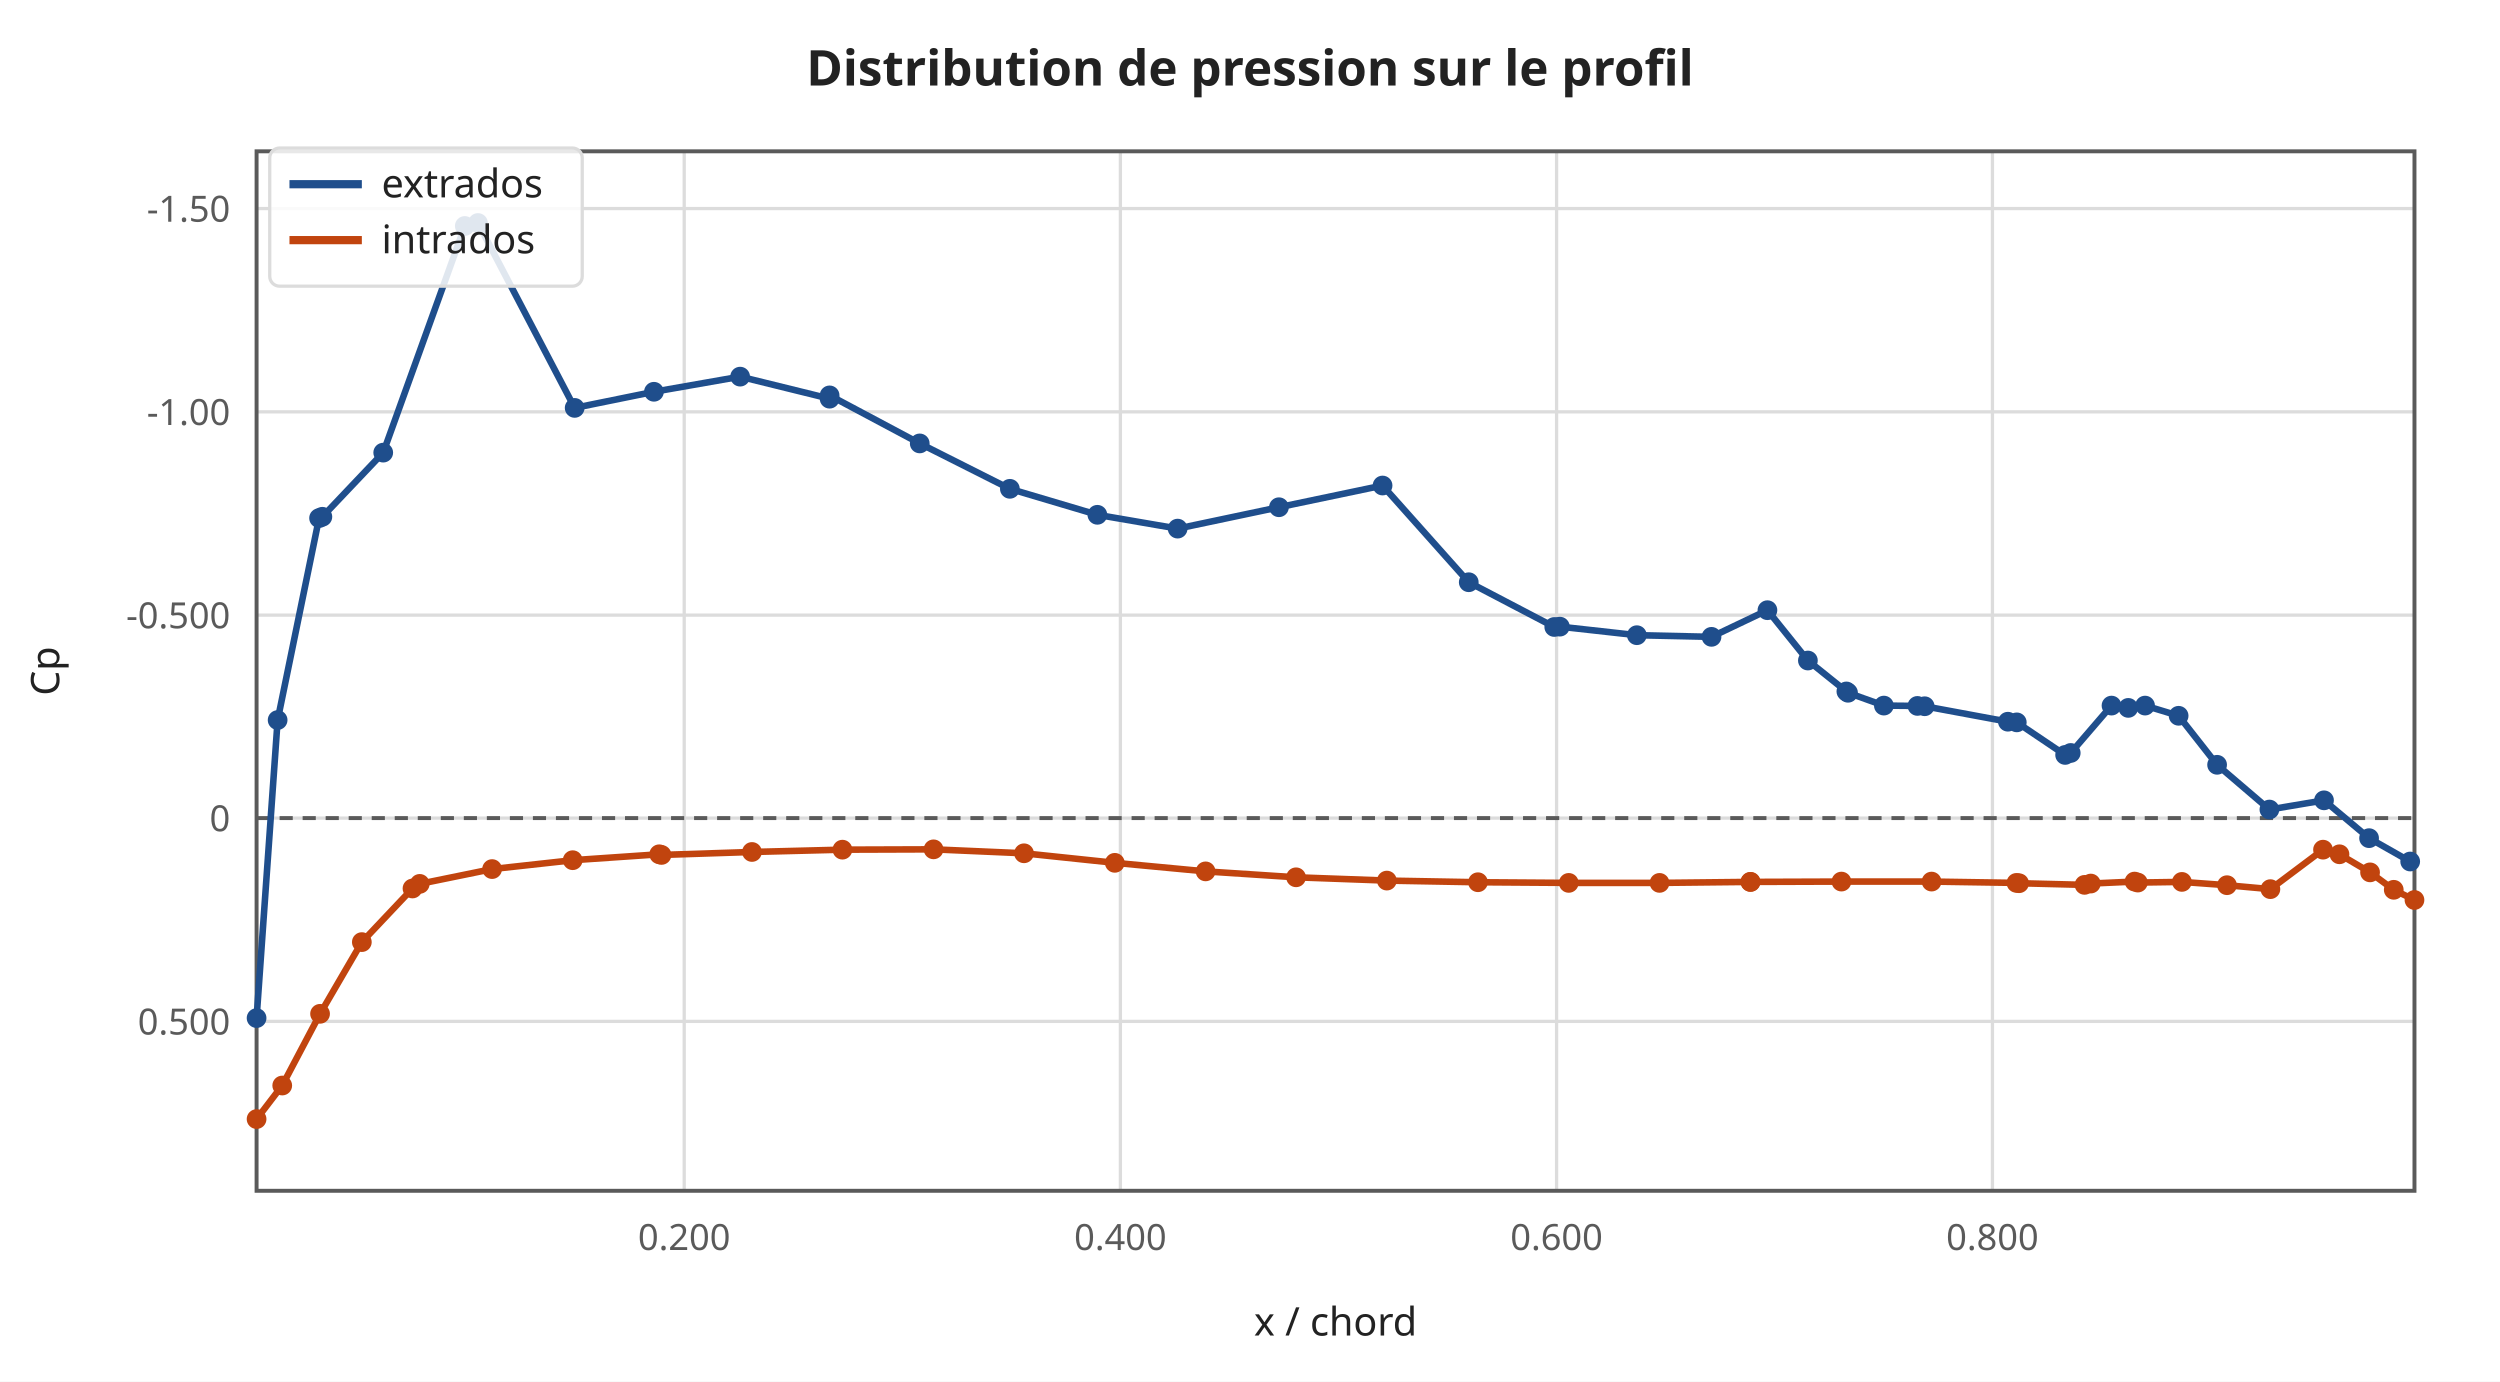
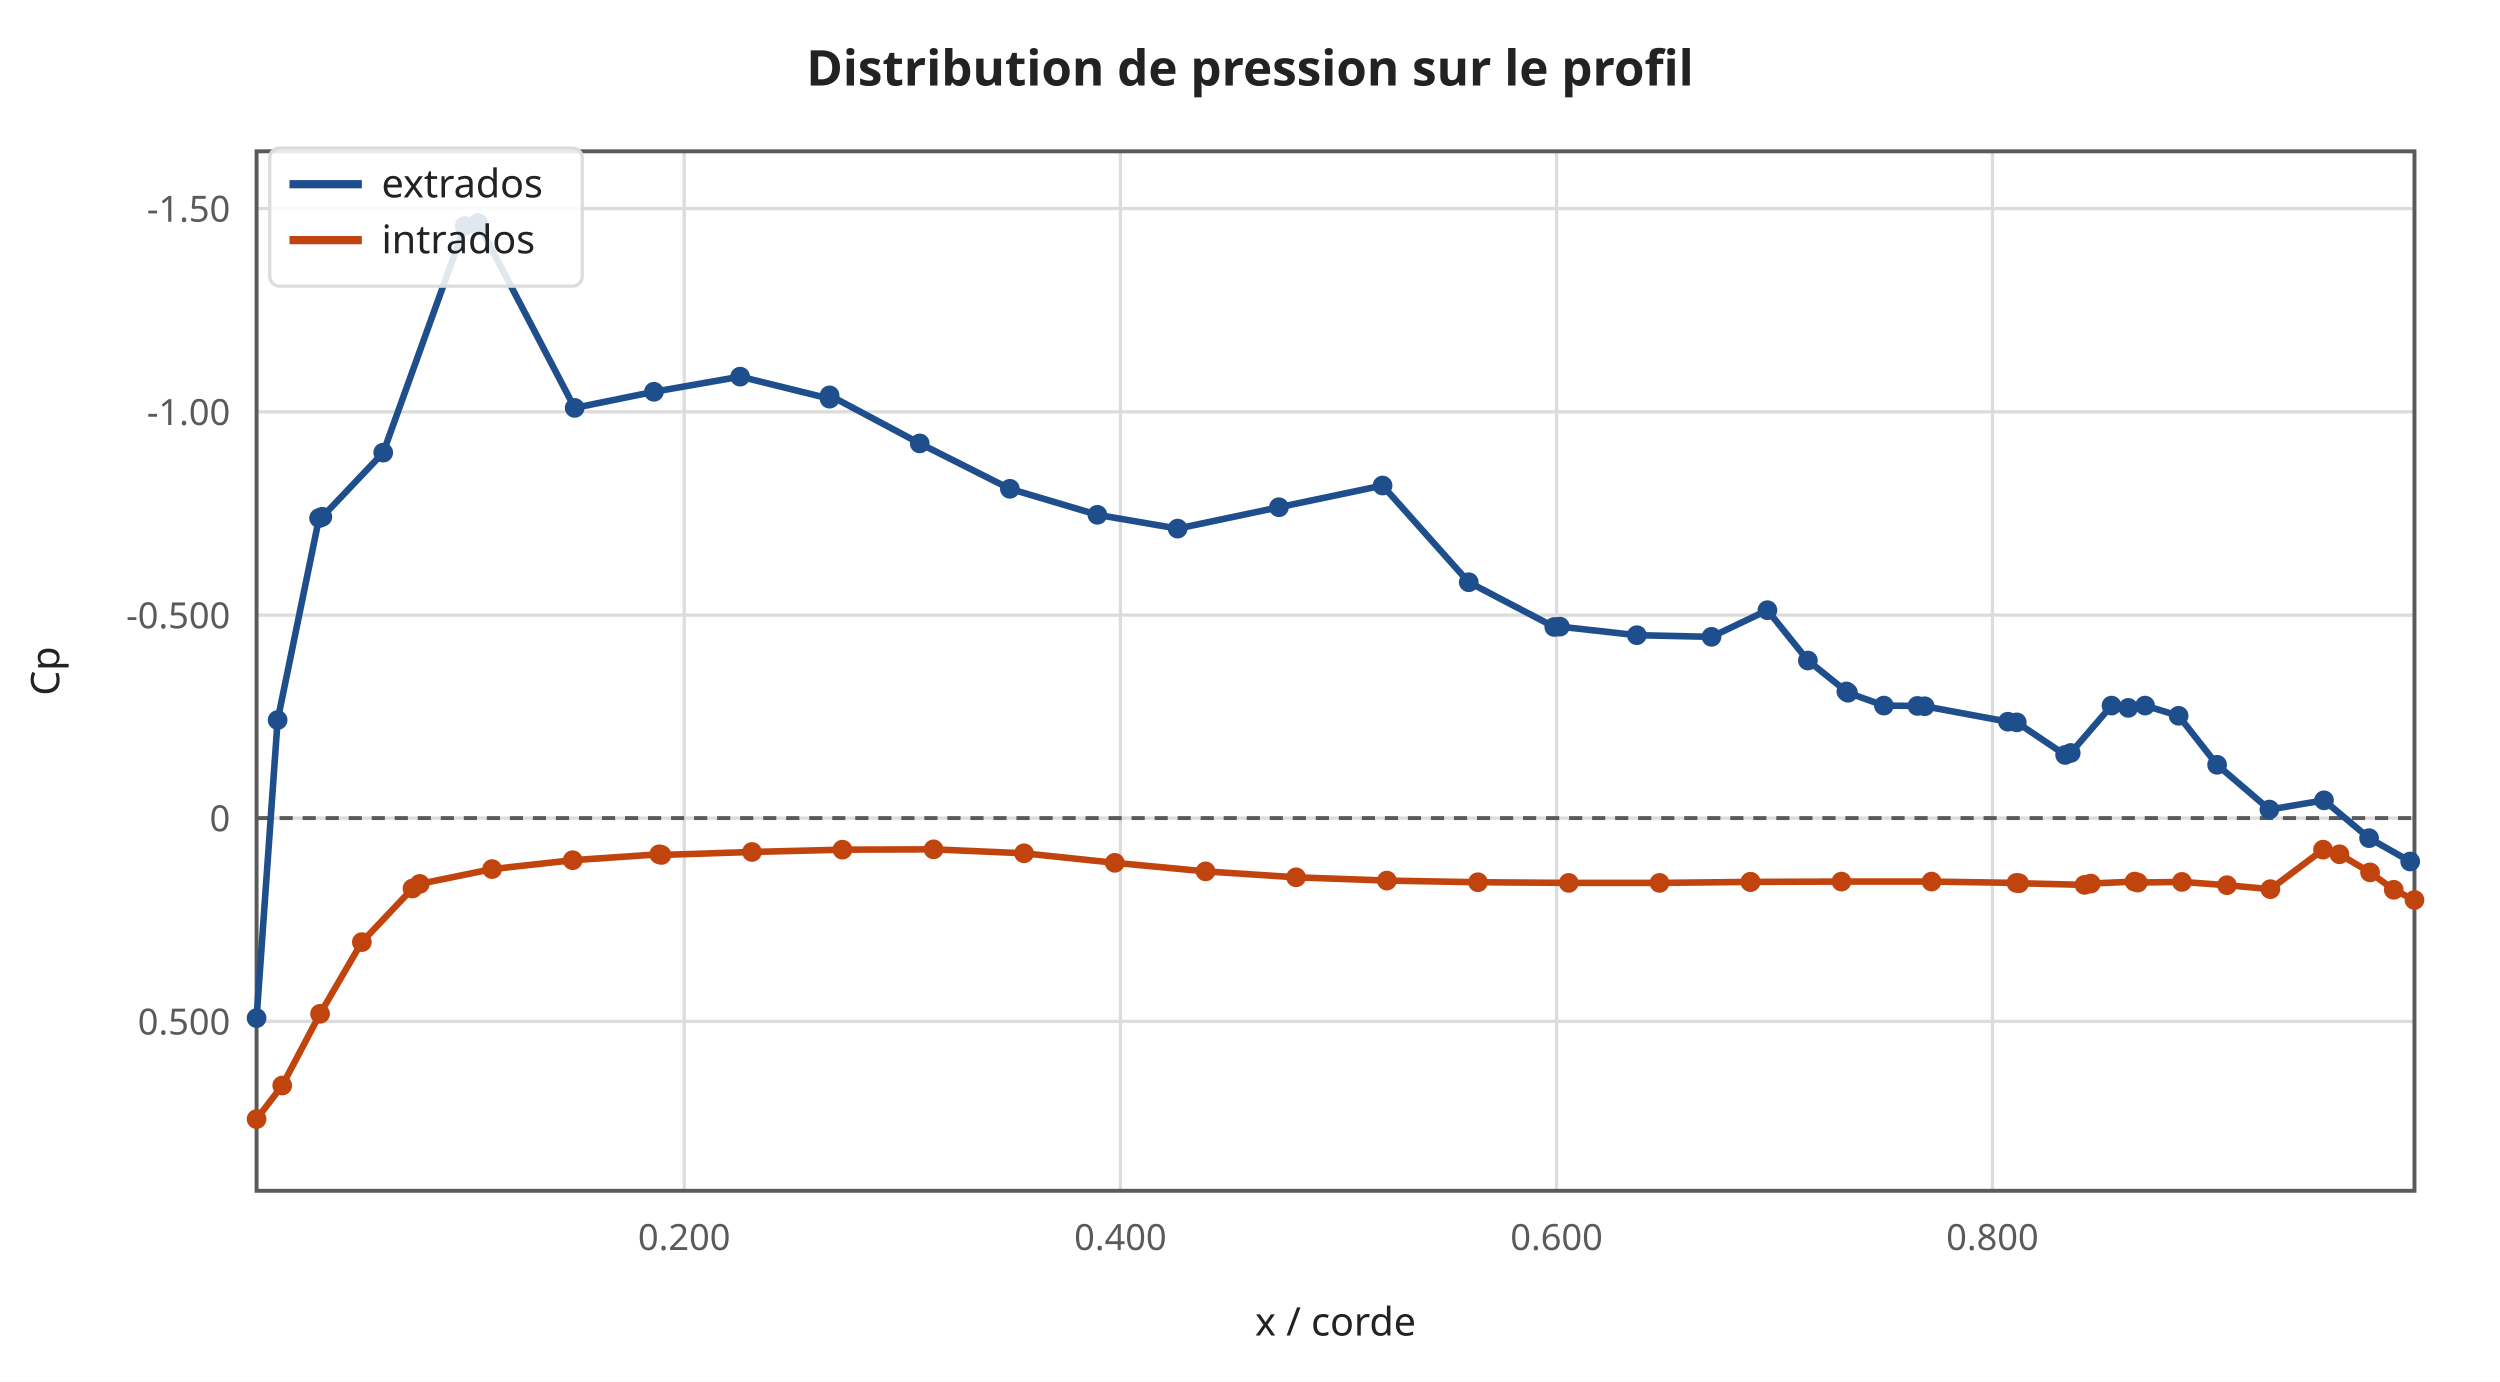
<svg xmlns="http://www.w3.org/2000/svg" viewBox="0 0 760 420" width="760" height="420" font-family="system-ui, sans-serif">
  <rect width="760" height="420" fill="#ffffff" />
  <text x="380.0" y="26" text-anchor="middle" font-size="15" font-weight="600" fill="#222222">Distribution de pression sur le profil</text>
  <line x1="208.0" y1="46" x2="208.0" y2="362" stroke="#dcdcdc" stroke-width="1" />
  <text x="208.0" y="380" text-anchor="middle" font-size="11" fill="#5a5a5a">0.200</text>
  <line x1="340.6" y1="46" x2="340.6" y2="362" stroke="#dcdcdc" stroke-width="1" />
  <text x="340.6" y="380" text-anchor="middle" font-size="11" fill="#5a5a5a">0.400</text>
  <line x1="473.2" y1="46" x2="473.2" y2="362" stroke="#dcdcdc" stroke-width="1" />
  <text x="473.2" y="380" text-anchor="middle" font-size="11" fill="#5a5a5a">0.600</text>
  <line x1="605.7" y1="46" x2="605.7" y2="362" stroke="#dcdcdc" stroke-width="1" />
  <text x="605.7" y="380" text-anchor="middle" font-size="11" fill="#5a5a5a">0.800</text>
  <line x1="78" y1="63.4" x2="734" y2="63.4" stroke="#dcdcdc" stroke-width="1" />
  <text x="70" y="67.4" text-anchor="end" font-size="11" fill="#5a5a5a">-1.50</text>
  <line x1="78" y1="125.2" x2="734" y2="125.2" stroke="#dcdcdc" stroke-width="1" />
  <text x="70" y="129.2" text-anchor="end" font-size="11" fill="#5a5a5a">-1.00</text>
  <line x1="78" y1="187.0" x2="734" y2="187.0" stroke="#dcdcdc" stroke-width="1" />
  <text x="70" y="191.0" text-anchor="end" font-size="11" fill="#5a5a5a">-0.500</text>
  <line x1="78" y1="248.7" x2="734" y2="248.7" stroke="#dcdcdc" stroke-width="1" />
  <text x="70" y="252.7" text-anchor="end" font-size="11" fill="#5a5a5a">0</text>
  <line x1="78" y1="310.5" x2="734" y2="310.5" stroke="#dcdcdc" stroke-width="1" />
  <text x="70" y="314.5" text-anchor="end" font-size="11" fill="#5a5a5a">0.500</text>
  <line x1="78" y1="248.7" x2="734" y2="248.7" stroke="#5a5a5a" stroke-width="1.2" stroke-dasharray="4 3" />
  <rect x="78" y="46" width="656" height="316" fill="none" stroke="#5a5a5a" stroke-width="1.2" />
  <path d="M78.0,309.5 L84.4,218.9 L97.0,157.5 L98.0,157.1 L116.5,137.6 L141.3,68.7 L145.3,67.8 L174.7,124.0 L198.8,119.1 L225.0,114.5 L252.2,121.2 L252.2,120.2 L279.6,134.8 L307.0,148.6 L333.6,156.5 L358.0,160.7 L388.8,154.2 L420.3,147.6 L446.5,177.0 L472.5,190.6 L474.2,190.5 L497.6,193.1 L520.3,193.6 L537.3,185.5 L549.6,200.8 L561.3,210.2 L561.8,210.6 L572.7,214.5 L582.9,214.6 L585.1,214.7 L610.4,219.4 L613.1,219.6 L627.8,229.5 L629.5,228.9 L641.9,214.5 L647.0,215.2 L652.1,214.5 L662.3,217.6 L674.0,232.5 L689.9,246.1 L706.5,243.3 L720.2,254.8 L732.7,261.9" fill="none" stroke="#1f4e8c" stroke-width="2" stroke-linejoin="round" />
  <circle cx="78.0" cy="309.5" r="3" fill="#1f4e8c" />
  <circle cx="84.4" cy="218.9" r="3" fill="#1f4e8c" />
  <circle cx="97.0" cy="157.5" r="3" fill="#1f4e8c" />
  <circle cx="98.0" cy="157.1" r="3" fill="#1f4e8c" />
  <circle cx="116.5" cy="137.6" r="3" fill="#1f4e8c" />
  <circle cx="141.3" cy="68.7" r="3" fill="#1f4e8c" />
  <circle cx="145.3" cy="67.8" r="3" fill="#1f4e8c" />
  <circle cx="174.7" cy="124.0" r="3" fill="#1f4e8c" />
  <circle cx="198.8" cy="119.1" r="3" fill="#1f4e8c" />
  <circle cx="225.0" cy="114.5" r="3" fill="#1f4e8c" />
  <circle cx="252.2" cy="121.2" r="3" fill="#1f4e8c" />
  <circle cx="252.2" cy="120.2" r="3" fill="#1f4e8c" />
  <circle cx="279.6" cy="134.8" r="3" fill="#1f4e8c" />
  <circle cx="307.0" cy="148.6" r="3" fill="#1f4e8c" />
  <circle cx="333.6" cy="156.5" r="3" fill="#1f4e8c" />
  <circle cx="358.0" cy="160.7" r="3" fill="#1f4e8c" />
  <circle cx="388.8" cy="154.2" r="3" fill="#1f4e8c" />
  <circle cx="420.3" cy="147.6" r="3" fill="#1f4e8c" />
  <circle cx="446.5" cy="177.0" r="3" fill="#1f4e8c" />
  <circle cx="472.5" cy="190.6" r="3" fill="#1f4e8c" />
  <circle cx="474.2" cy="190.5" r="3" fill="#1f4e8c" />
  <circle cx="497.6" cy="193.1" r="3" fill="#1f4e8c" />
  <circle cx="520.3" cy="193.6" r="3" fill="#1f4e8c" />
  <circle cx="537.3" cy="185.5" r="3" fill="#1f4e8c" />
  <circle cx="549.6" cy="200.8" r="3" fill="#1f4e8c" />
  <circle cx="561.3" cy="210.2" r="3" fill="#1f4e8c" />
  <circle cx="561.8" cy="210.6" r="3" fill="#1f4e8c" />
  <circle cx="572.7" cy="214.5" r="3" fill="#1f4e8c" />
  <circle cx="582.9" cy="214.6" r="3" fill="#1f4e8c" />
  <circle cx="585.1" cy="214.7" r="3" fill="#1f4e8c" />
  <circle cx="610.4" cy="219.4" r="3" fill="#1f4e8c" />
  <circle cx="613.1" cy="219.6" r="3" fill="#1f4e8c" />
  <circle cx="627.8" cy="229.5" r="3" fill="#1f4e8c" />
  <circle cx="629.5" cy="228.9" r="3" fill="#1f4e8c" />
  <circle cx="641.9" cy="214.5" r="3" fill="#1f4e8c" />
  <circle cx="647.0" cy="215.2" r="3" fill="#1f4e8c" />
  <circle cx="652.1" cy="214.5" r="3" fill="#1f4e8c" />
  <circle cx="662.3" cy="217.6" r="3" fill="#1f4e8c" />
  <circle cx="674.0" cy="232.5" r="3" fill="#1f4e8c" />
  <circle cx="689.9" cy="246.1" r="3" fill="#1f4e8c" />
  <circle cx="706.5" cy="243.3" r="3" fill="#1f4e8c" />
  <circle cx="720.2" cy="254.8" r="3" fill="#1f4e8c" />
  <circle cx="732.7" cy="261.9" r="3" fill="#1f4e8c" />
  <path d="M78.0,340.2 L85.8,330.0 L97.3,308.2 L110.0,286.4 L125.4,270.1 L127.6,268.7 L149.6,264.2 L174.1,261.5 L200.4,259.7 L201.1,259.9 L228.6,259.0 L256.1,258.3 L283.8,258.2 L311.3,259.4 L338.9,262.3 L366.5,264.9 L394.0,266.7 L421.6,267.7 L449.3,268.2 L476.9,268.4 L504.5,268.4 L532.1,268.1 L532.2,268.1 L559.8,268.0 L587.2,268.0 L613.0,268.4 L613.8,268.5 L633.7,269.0 L635.6,268.6 L648.9,268.0 L649.9,268.3 L663.3,268.1 L677.0,269.1 L690.2,270.3 L706.2,258.3 L711.2,259.7 L720.5,265.2 L727.7,270.5 L734.0,273.6" fill="none" stroke="#c1440e" stroke-width="2" stroke-linejoin="round" />
  <circle cx="78.0" cy="340.2" r="3" fill="#c1440e" />
  <circle cx="85.8" cy="330.0" r="3" fill="#c1440e" />
  <circle cx="97.3" cy="308.2" r="3" fill="#c1440e" />
  <circle cx="110.0" cy="286.4" r="3" fill="#c1440e" />
  <circle cx="125.4" cy="270.1" r="3" fill="#c1440e" />
  <circle cx="127.6" cy="268.7" r="3" fill="#c1440e" />
  <circle cx="149.6" cy="264.2" r="3" fill="#c1440e" />
  <circle cx="174.1" cy="261.5" r="3" fill="#c1440e" />
  <circle cx="200.4" cy="259.7" r="3" fill="#c1440e" />
  <circle cx="201.1" cy="259.9" r="3" fill="#c1440e" />
  <circle cx="228.6" cy="259.0" r="3" fill="#c1440e" />
  <circle cx="256.1" cy="258.3" r="3" fill="#c1440e" />
  <circle cx="283.8" cy="258.2" r="3" fill="#c1440e" />
  <circle cx="311.3" cy="259.4" r="3" fill="#c1440e" />
  <circle cx="338.9" cy="262.3" r="3" fill="#c1440e" />
  <circle cx="366.5" cy="264.9" r="3" fill="#c1440e" />
  <circle cx="394.0" cy="266.7" r="3" fill="#c1440e" />
  <circle cx="421.6" cy="267.7" r="3" fill="#c1440e" />
  <circle cx="449.3" cy="268.2" r="3" fill="#c1440e" />
  <circle cx="476.9" cy="268.4" r="3" fill="#c1440e" />
  <circle cx="504.5" cy="268.4" r="3" fill="#c1440e" />
  <circle cx="532.1" cy="268.1" r="3" fill="#c1440e" />
  <circle cx="532.2" cy="268.1" r="3" fill="#c1440e" />
  <circle cx="559.8" cy="268.0" r="3" fill="#c1440e" />
  <circle cx="587.2" cy="268.0" r="3" fill="#c1440e" />
  <circle cx="613.0" cy="268.4" r="3" fill="#c1440e" />
  <circle cx="613.8" cy="268.5" r="3" fill="#c1440e" />
  <circle cx="633.7" cy="269.0" r="3" fill="#c1440e" />
  <circle cx="635.6" cy="268.6" r="3" fill="#c1440e" />
  <circle cx="648.9" cy="268.0" r="3" fill="#c1440e" />
  <circle cx="649.9" cy="268.3" r="3" fill="#c1440e" />
  <circle cx="663.3" cy="268.1" r="3" fill="#c1440e" />
  <circle cx="677.0" cy="269.1" r="3" fill="#c1440e" />
  <circle cx="690.2" cy="270.3" r="3" fill="#c1440e" />
  <circle cx="706.2" cy="258.3" r="3" fill="#c1440e" />
  <circle cx="711.2" cy="259.7" r="3" fill="#c1440e" />
  <circle cx="720.5" cy="265.2" r="3" fill="#c1440e" />
  <circle cx="727.7" cy="270.5" r="3" fill="#c1440e" />
  <circle cx="734.0" cy="273.6" r="3" fill="#c1440e" />
  <rect x="82" y="45" width="95" height="42" fill="#ffffff" fill-opacity="0.86" stroke="#dcdcdc" stroke-width="1" rx="3" />
  <line x1="88" y1="56" x2="110" y2="56" stroke="#1f4e8c" stroke-width="2.5" />
  <text x="116" y="60" font-size="12" fill="#222222">extrados</text>
  <line x1="88" y1="73" x2="110" y2="73" stroke="#c1440e" stroke-width="2.5" />
  <text x="116" y="77" font-size="12" fill="#222222">intrados</text>
-   <text x="406.0" y="406" text-anchor="middle" font-size="12" fill="#222222">x / chord</text>
+   <text x="406.0" y="406" text-anchor="middle" font-size="12" fill="#222222">x / corde</text>
  <text x="18" y="204.0" text-anchor="middle" font-size="12" fill="#222222" transform="rotate(-90 18 204.0)">Cp</text>
</svg>
